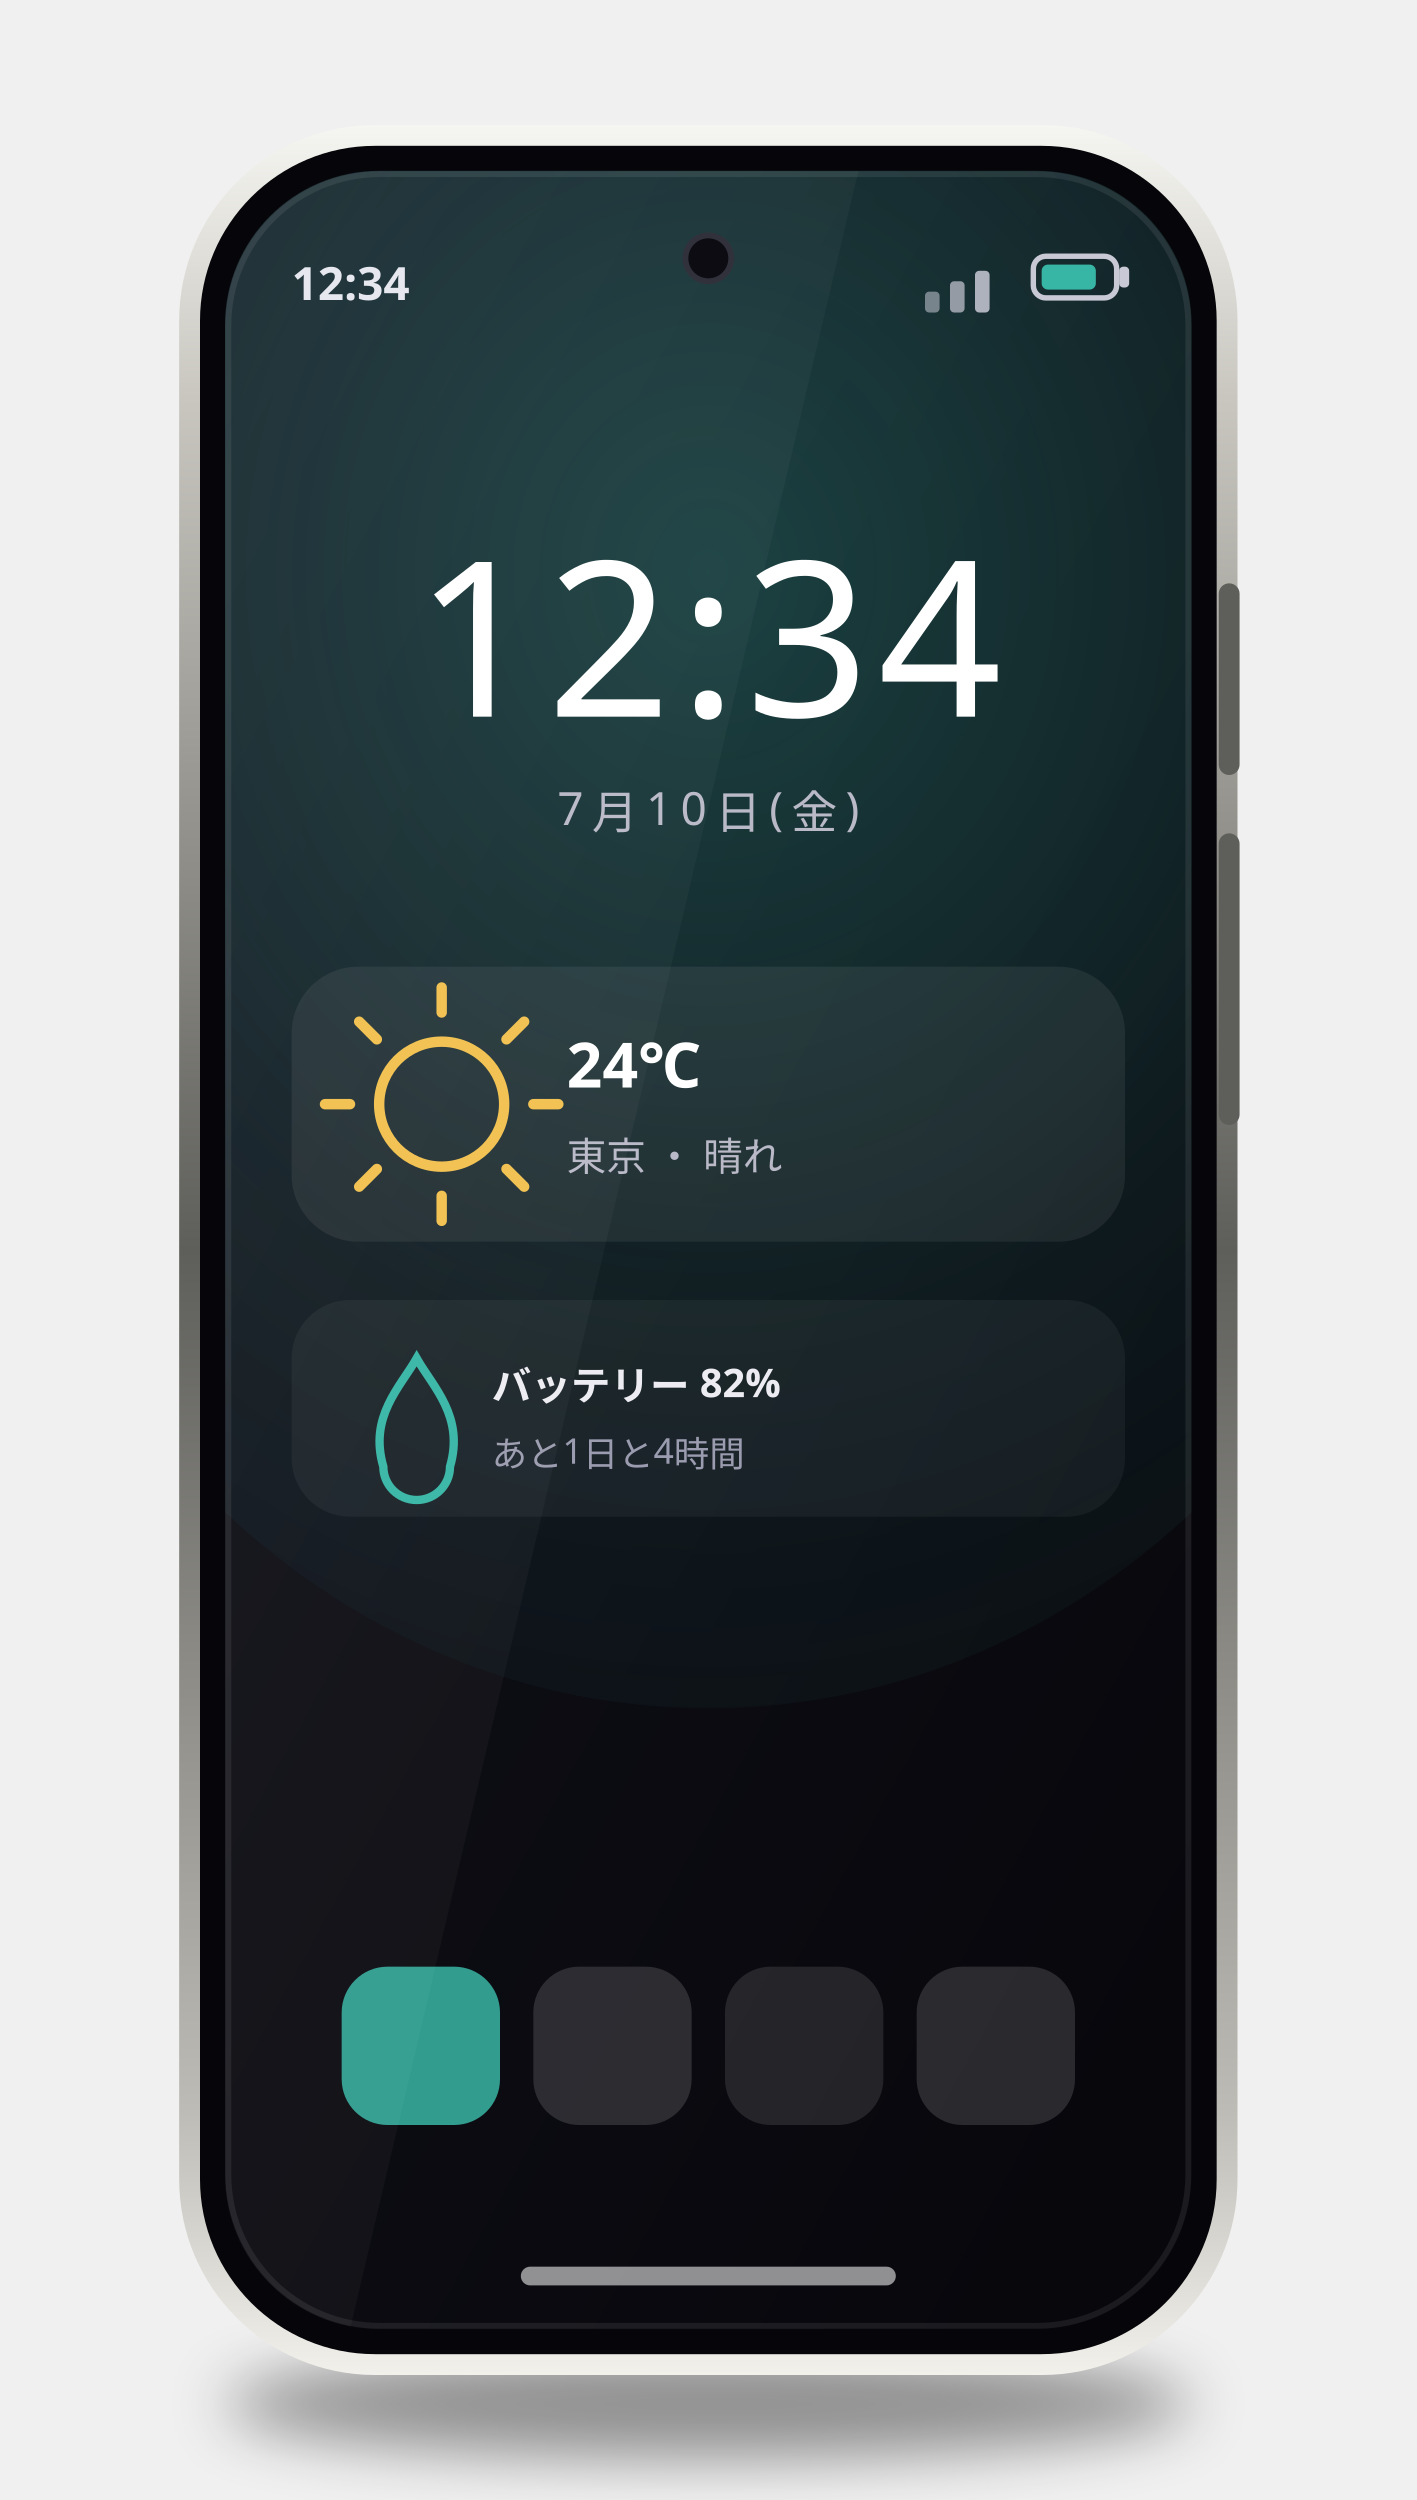
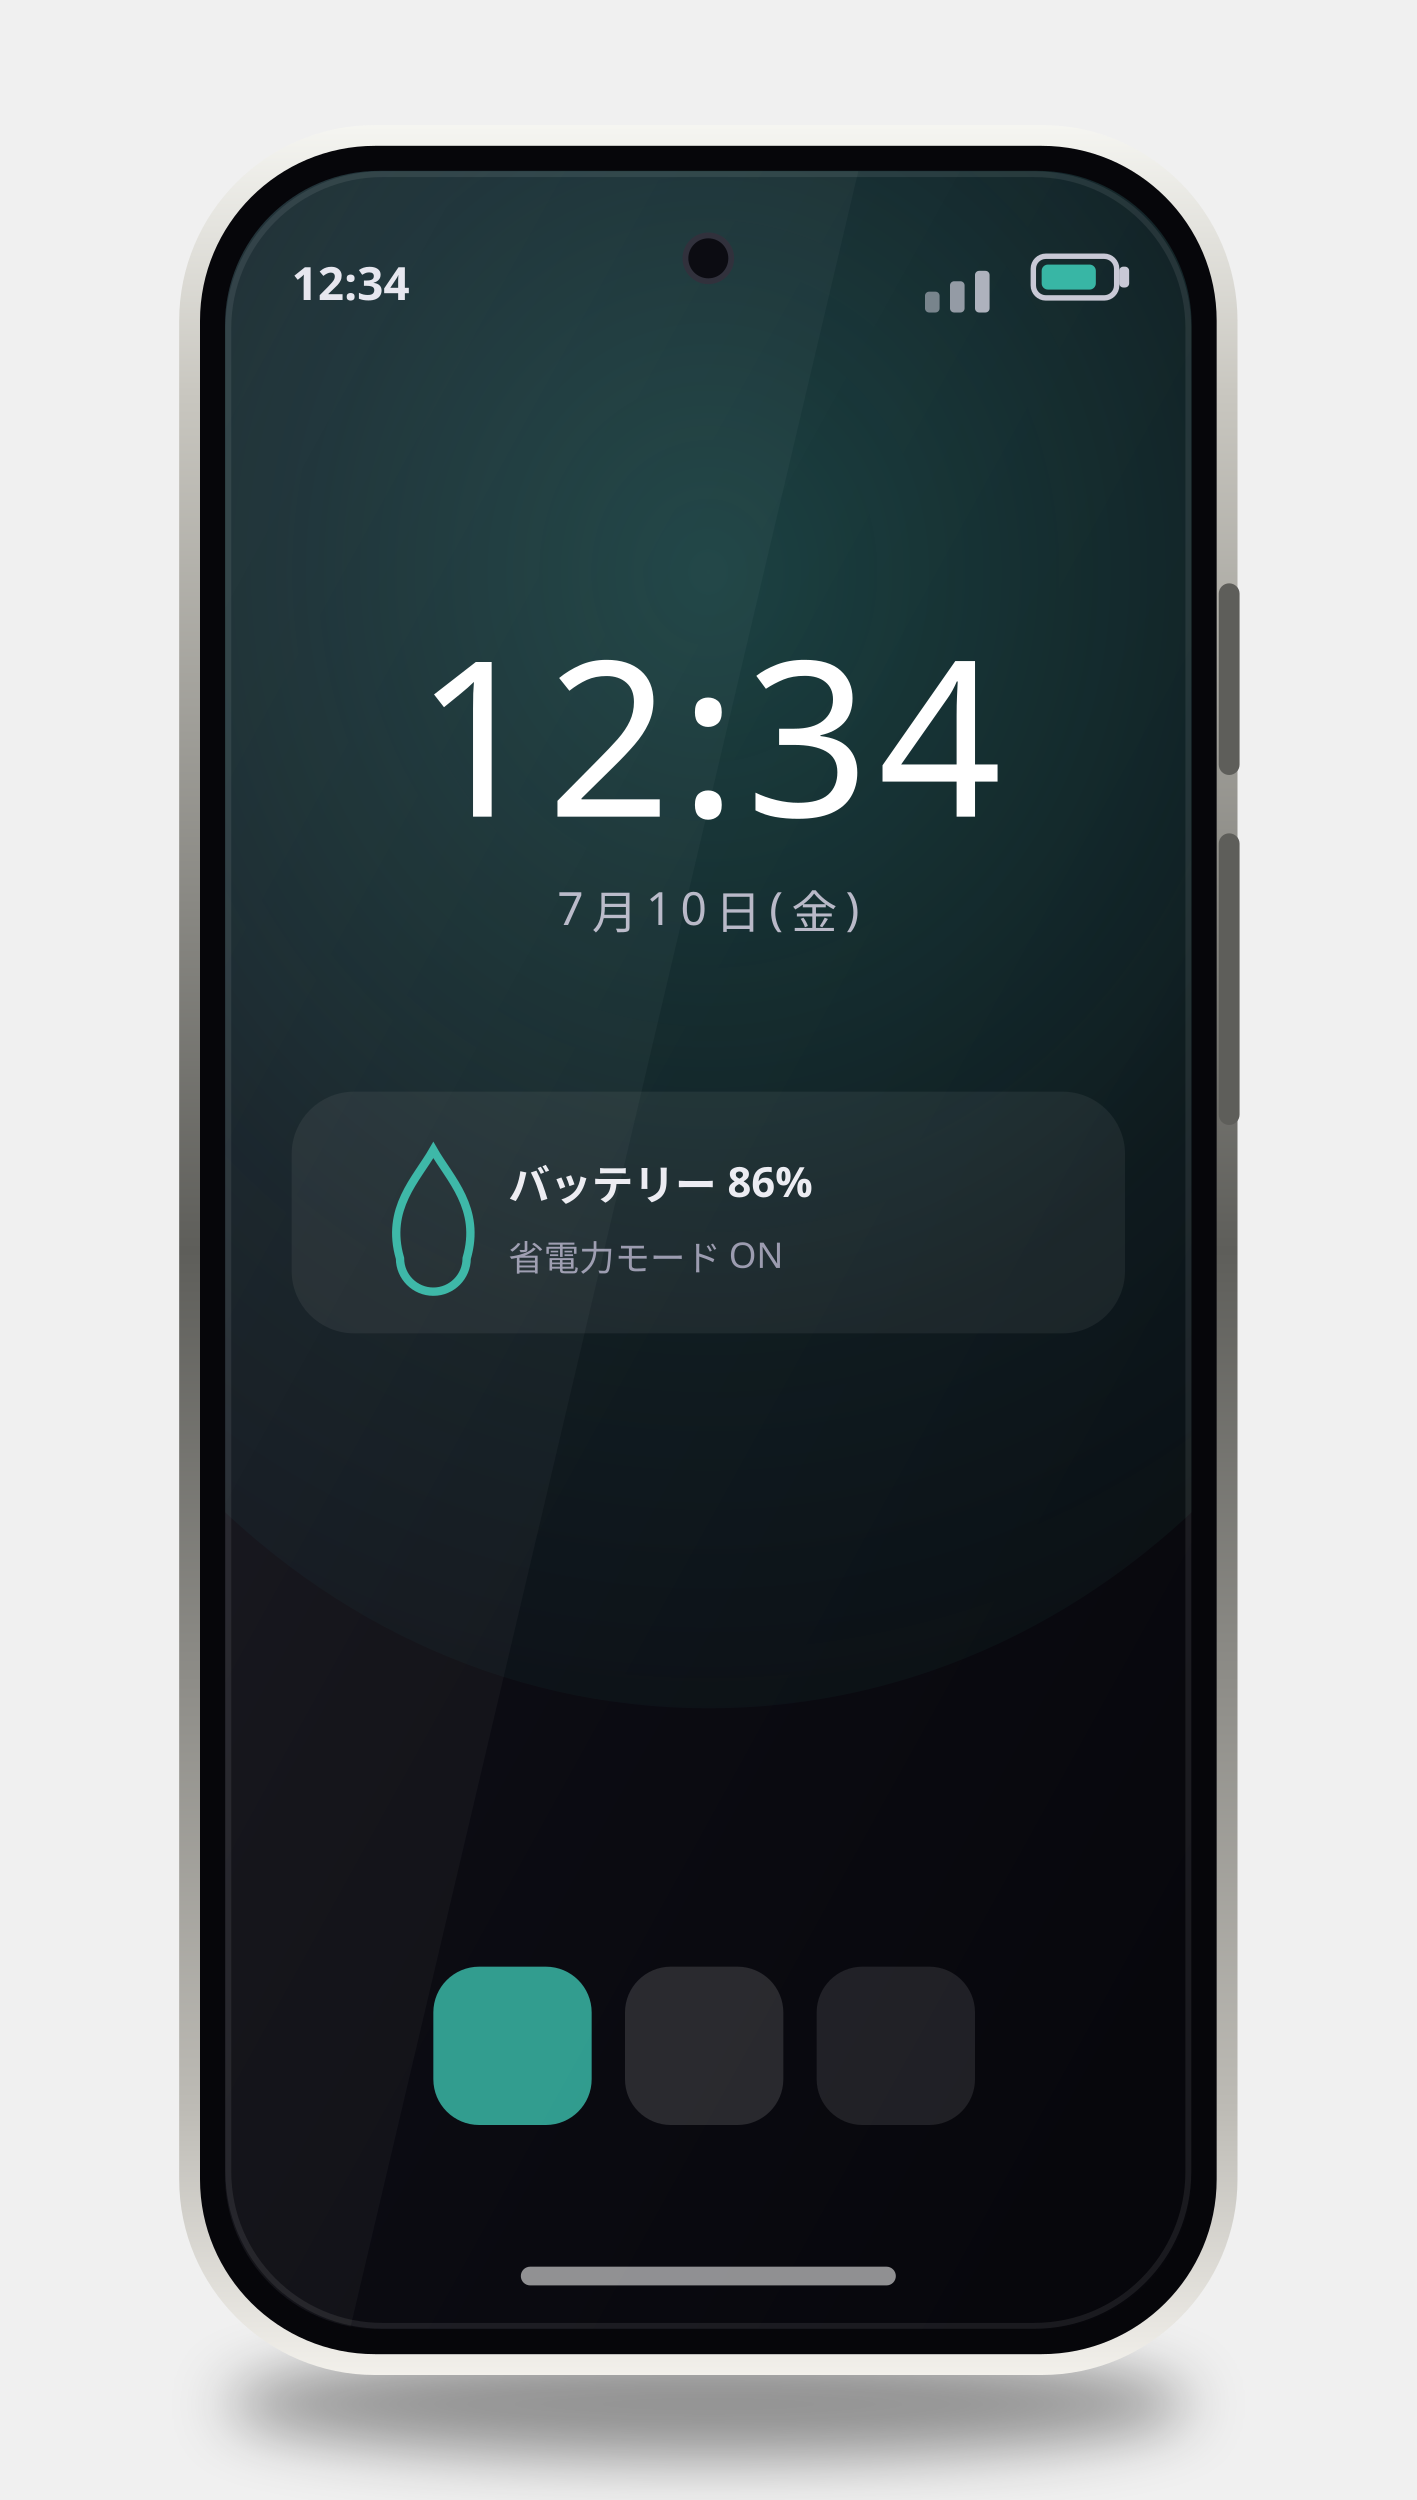
<svg xmlns="http://www.w3.org/2000/svg" viewBox="0 0 340 600" role="img" aria-label="TSUBAME Lite 2 正面">
  <defs>
    <linearGradient id="frameftsubamelite2" x1="0" y1="0" x2="0" y2="1">
      <stop offset="0" stop-color="#f6f6f2" />
      <stop offset="0.12" stop-color="#c9c7c0" />
      <stop offset="0.5" stop-color="#5e5e5a" />
      <stop offset="0.88" stop-color="#bdbbb5" />
      <stop offset="1" stop-color="#f3f1ec" />
    </linearGradient>
    <linearGradient id="scrftsubamelite2" x1="0" y1="0" x2="0.8" y2="1">
      <stop offset="0" stop-color="#171722" />
      <stop offset="0.5" stop-color="#0d0d14" />
      <stop offset="1" stop-color="#07070c" />
    </linearGradient>
    <radialGradient id="flareftsubamelite2" cx="0.5" cy="0.32" r="0.85">
      <stop offset="0" stop-color="#38b6a5" stop-opacity="0.3" />
      <stop offset="0.55" stop-color="#38b6a5" stop-opacity="0.09" />
      <stop offset="1" stop-color="#38b6a5" stop-opacity="0" />
    </radialGradient>
    <filter id="softftsubamelite2" x="-40%" y="-40%" width="180%" height="180%">
      <feGaussianBlur stdDeviation="7" />
    </filter>
    <filter id="fzf" x="-60%" y="-60%" width="220%" height="220%">
      <feGaussianBlur stdDeviation="5" />
    </filter>
    <clipPath id="clipftsubamelite2">
      <rect x="54" y="41" width="232" height="518" rx="37" />
    </clipPath>
  </defs>
  <ellipse cx="170" cy="577" rx="116" ry="13" fill="#000000" opacity="0.4" filter="url(#softftsubamelite2)" />
  <rect x="43" y="30" width="254" height="540" rx="47" fill="url(#frameftsubamelite2)" />
  <rect x="48" y="35" width="244" height="530" rx="42" fill="#06060a" />
  <rect x="54" y="41" width="232" height="518" rx="37" fill="url(#scrftsubamelite2)" />
  <g clip-path="url(#clipftsubamelite2)">
    <ellipse cx="170" cy="210" rx="180" ry="200" fill="url(#flareftsubamelite2)" />
-     <text x="170" y="172" font-family="'Noto Sans JP',sans-serif" font-size="52" font-weight="300" fill="#ffffff" text-anchor="middle" letter-spacing="2">12:34</text>
-     <text x="170" y="198" font-family="'Noto Sans JP',sans-serif" font-size="11" fill="#b9b9c8" text-anchor="middle" letter-spacing="2">7月10日(金)</text>
-     <rect x="70" y="232" width="200" height="66" rx="16" fill="#ffffff" opacity="0.07" />
-     <circle cx="106" cy="265" r="15" fill="none" stroke="#f2c14e" stroke-width="2.5" />
-     <path d="M106 243 v-6" stroke="#f2c14e" stroke-width="2.5" stroke-linecap="round" transform="rotate(0 106 265)" />
-     <path d="M106 243 v-6" stroke="#f2c14e" stroke-width="2.5" stroke-linecap="round" transform="rotate(45 106 265)" />
-     <path d="M106 243 v-6" stroke="#f2c14e" stroke-width="2.5" stroke-linecap="round" transform="rotate(90 106 265)" />
-     <path d="M106 243 v-6" stroke="#f2c14e" stroke-width="2.5" stroke-linecap="round" transform="rotate(135 106 265)" />
-     <path d="M106 243 v-6" stroke="#f2c14e" stroke-width="2.5" stroke-linecap="round" transform="rotate(180 106 265)" />
-     <path d="M106 243 v-6" stroke="#f2c14e" stroke-width="2.5" stroke-linecap="round" transform="rotate(225 106 265)" />
-     <path d="M106 243 v-6" stroke="#f2c14e" stroke-width="2.5" stroke-linecap="round" transform="rotate(270 106 265)" />
-     <path d="M106 243 v-6" stroke="#f2c14e" stroke-width="2.5" stroke-linecap="round" transform="rotate(315 106 265)" />
-     <text x="136" y="261" font-family="'Noto Sans JP',sans-serif" font-size="15" font-weight="800" fill="#ffffff">24℃</text>
-     <text x="136" y="281" font-family="'Noto Sans JP',sans-serif" font-size="9.5" fill="#b9b9c8">東京 ・ 晴れ</text>
-     <rect x="70" y="312" width="200" height="52" rx="14" fill="#ffffff" opacity="0.05" />
-     <path d="M92 352 c-3.5 -12 4 -19 8 -26 c4 7 11.5 14 8 26 a8 8 0 0 1 -16 0z" fill="none" stroke="#38b6a5" stroke-width="2" />
-     <text x="118" y="336" font-family="'Noto Sans JP',sans-serif" font-size="9.5" font-weight="700" fill="#ececf2">バッテリー 82%</text>
-     <text x="118" y="352" font-family="'Noto Sans JP',sans-serif" font-size="8.5" fill="#9c9cb0">あと1日と4時間</text>
-     <rect x="82" y="472" width="38" height="38" rx="11" fill="#38b6a5" opacity="0.85" />
-     <rect x="128" y="472" width="38" height="38" rx="11" fill="#ffffff" opacity="0.14" />
-     <rect x="174" y="472" width="38" height="38" rx="11" fill="#ffffff" opacity="0.11" />
-     <rect x="220" y="472" width="38" height="38" rx="11" fill="#ffffff" opacity="0.14" />
+     <text x="170" y="196" font-family="'Noto Sans JP',sans-serif" font-size="52" font-weight="300" fill="#ffffff" text-anchor="middle" letter-spacing="2">12:34</text>
+     <text x="170" y="222" font-family="'Noto Sans JP',sans-serif" font-size="11" fill="#b9b9c8" text-anchor="middle" letter-spacing="2">7月10日(金)</text>
+     <rect x="70" y="262" width="200" height="58" rx="15" fill="#ffffff" opacity="0.06" />
+     <path d="M96 302 c-3.5 -12 4 -19 8 -26 c4 7 11.5 14 8 26 a8 8 0 0 1 -16 0z" fill="none" stroke="#38b6a5" stroke-width="2" />
+     <text x="122" y="288" font-family="'Noto Sans JP',sans-serif" font-size="10" font-weight="700" fill="#ececf2">バッテリー 86%</text>
+     <text x="122" y="305" font-family="'Noto Sans JP',sans-serif" font-size="8.5" fill="#9c9cb0">省電力モード ON</text>
+     <rect x="104" y="472" width="38" height="38" rx="11" fill="#38b6a5" opacity="0.85" />
+     <rect x="150" y="472" width="38" height="38" rx="11" fill="#ffffff" opacity="0.13" />
+     <rect x="196" y="472" width="38" height="38" rx="11" fill="#ffffff" opacity="0.1" />
    <text x="70" y="72" font-family="'Noto Sans JP',sans-serif" font-size="11" font-weight="700" fill="#e6e6ee">12:34</text>
    <rect x="222" y="70.0" width="3.5" height="5.0" rx="1" fill="#c9c9d6" opacity="0.55" />
    <rect x="228" y="67.5" width="3.5" height="7.5" rx="1" fill="#c9c9d6" opacity="0.7" />
    <rect x="234" y="65.0" width="3.5" height="10.0" rx="1" fill="#c9c9d6" opacity="0.85" />
    <rect x="248" y="61.5" width="20" height="10" rx="3" fill="none" stroke="#c9c9d6" stroke-width="1.3" />
    <rect x="250" y="63.5" width="13" height="6" rx="1.5" fill="#38b6a5" />
    <rect x="268.6" y="64" width="2.4" height="5" rx="1" fill="#c9c9d6" />
    <circle cx="170" cy="62" r="5.5" fill="#04040a" stroke="#2a2a36" stroke-width="1.4" />
    <rect x="125" y="544" width="90" height="4.5" rx="2.25" fill="#ffffff" opacity="0.55" />
    <path d="M54 41 L206 41 L84 559 L54 559 Z" fill="#ffffff" opacity="0.035" />
  </g>
-   <rect x="54.8" y="41.8" width="230.4" height="516.4" rx="36.4" fill="none" stroke="#ffffff" stroke-opacity="0.08" stroke-width="1.4" />
+   <rect x="54.8" y="41.8" width="230.4" height="516.4" rx="37" fill="none" stroke="#ffffff" stroke-opacity="0.08" stroke-width="1.4" />
  <rect x="292.5" y="140" width="5" height="46" rx="2.5" fill="#5e5e5a" />
  <rect x="292.5" y="200" width="5" height="70" rx="2.5" fill="#5e5e5a" />
</svg>
